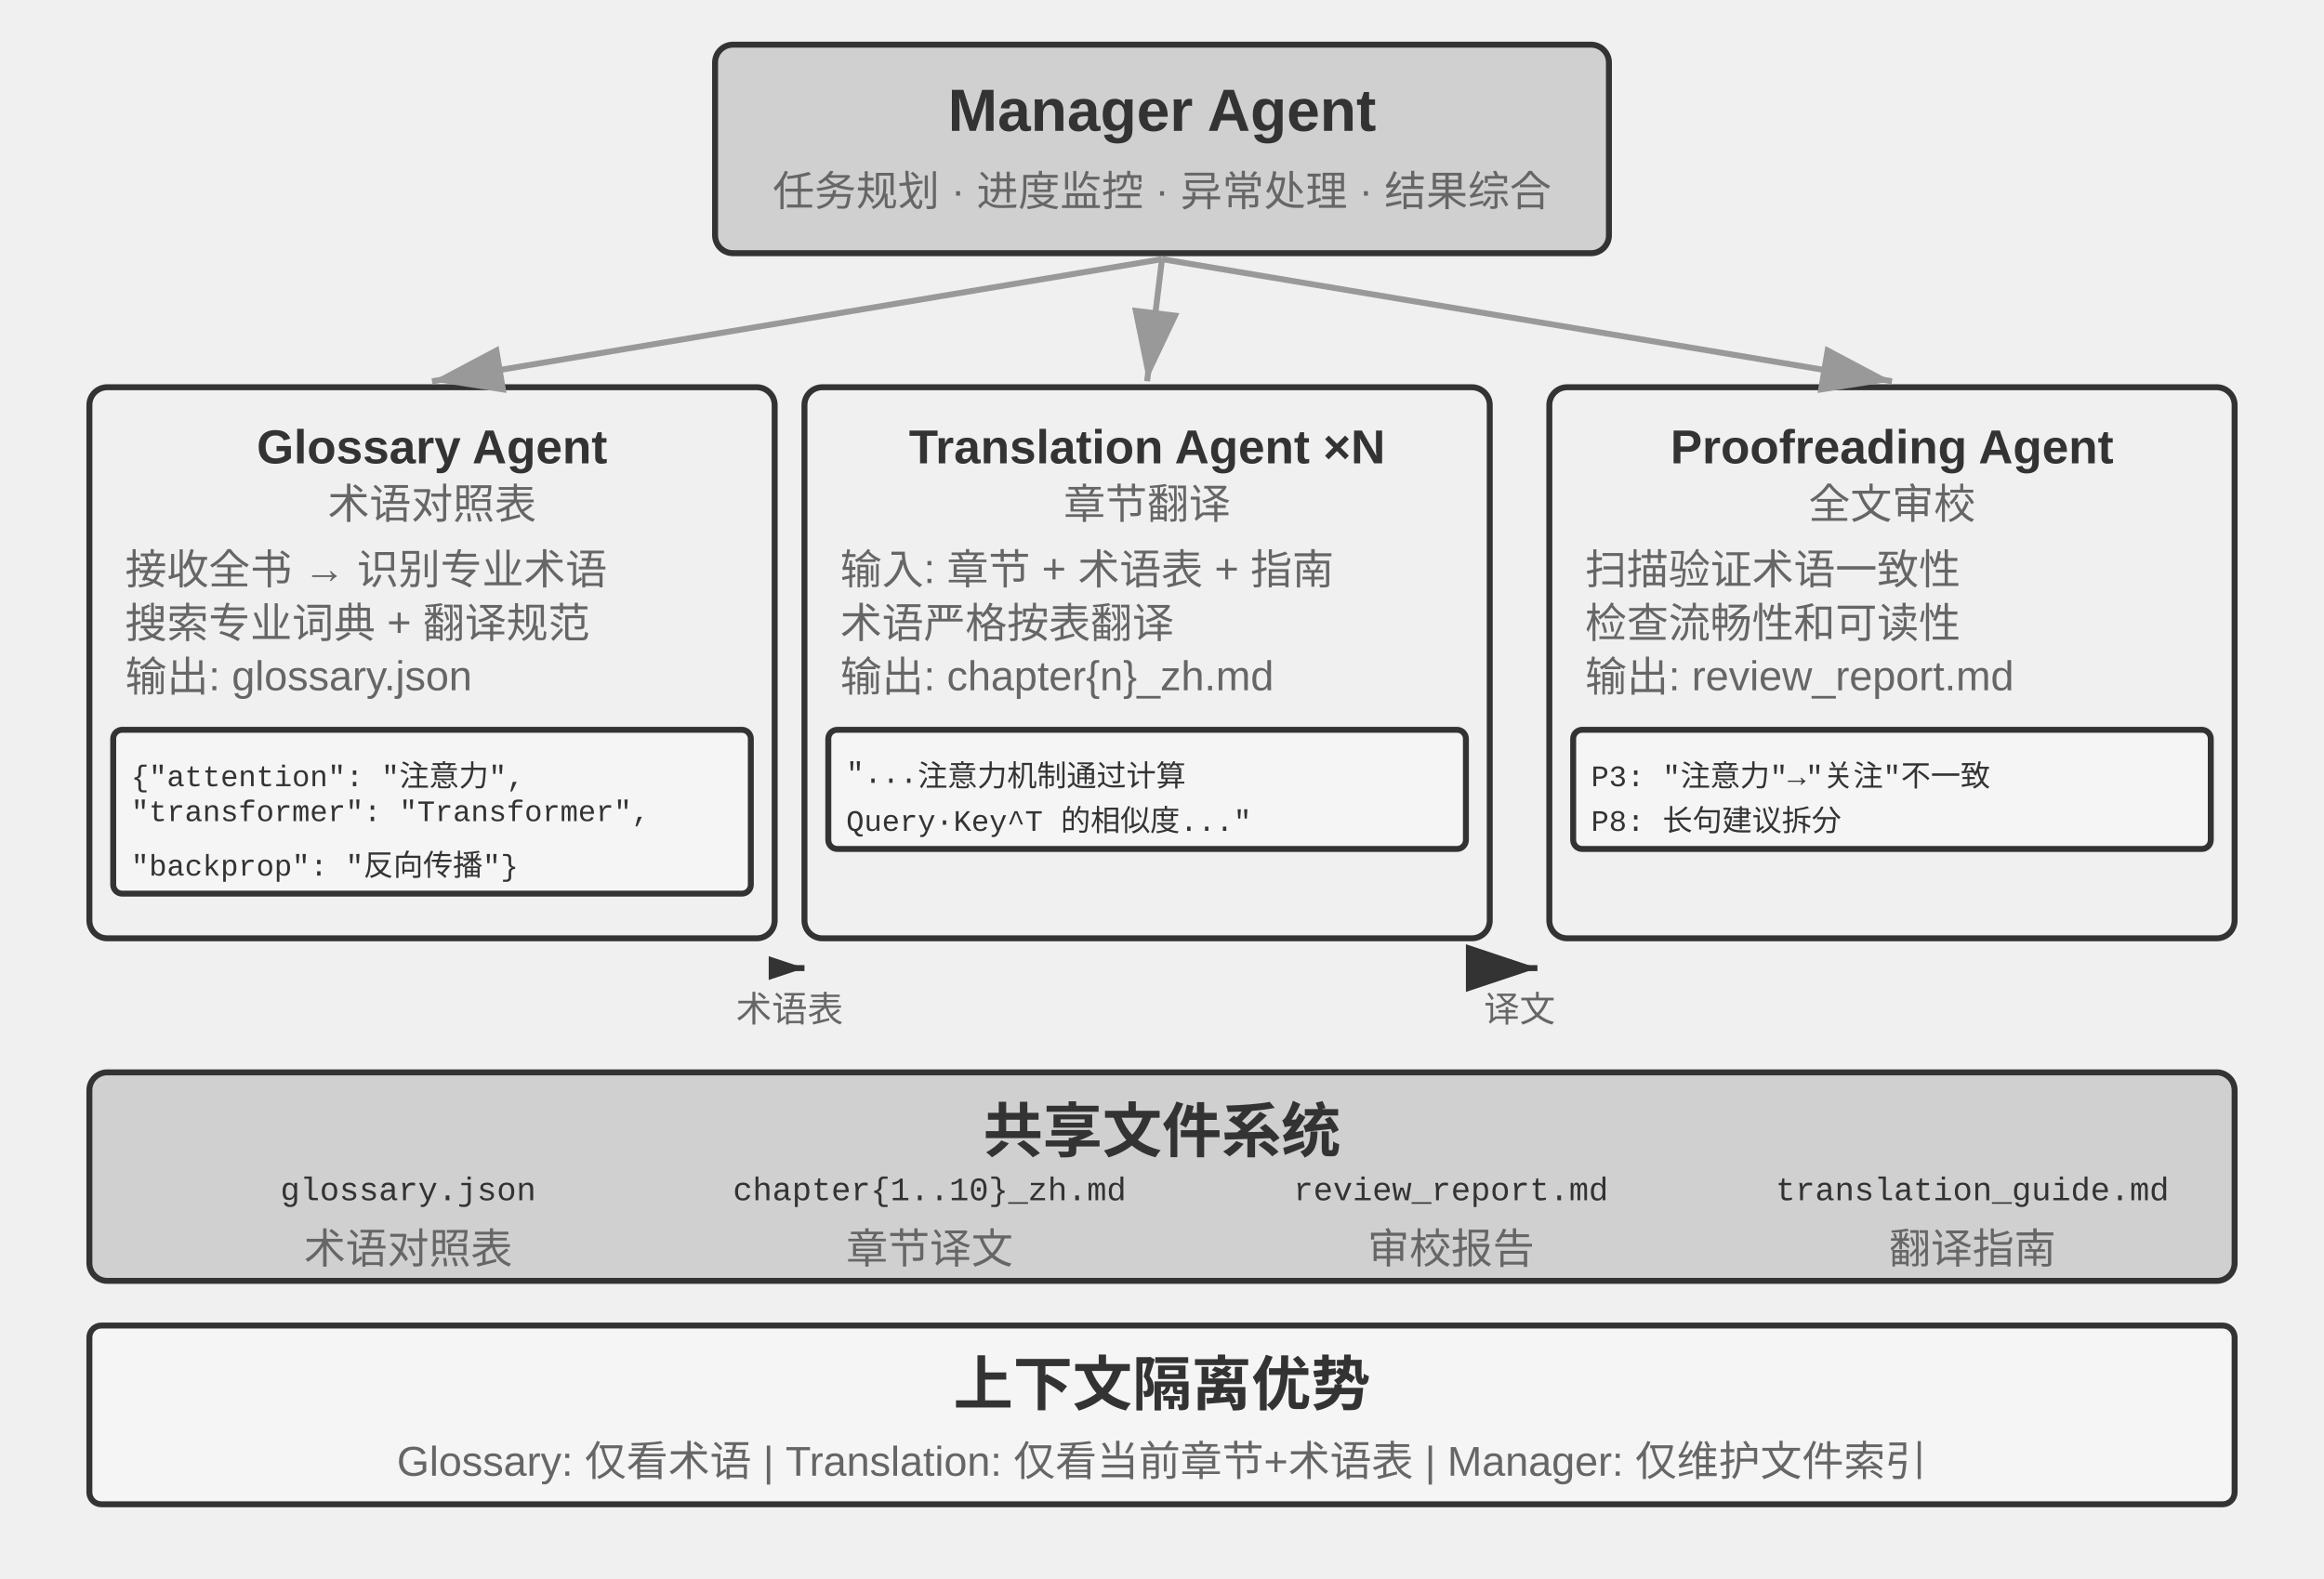
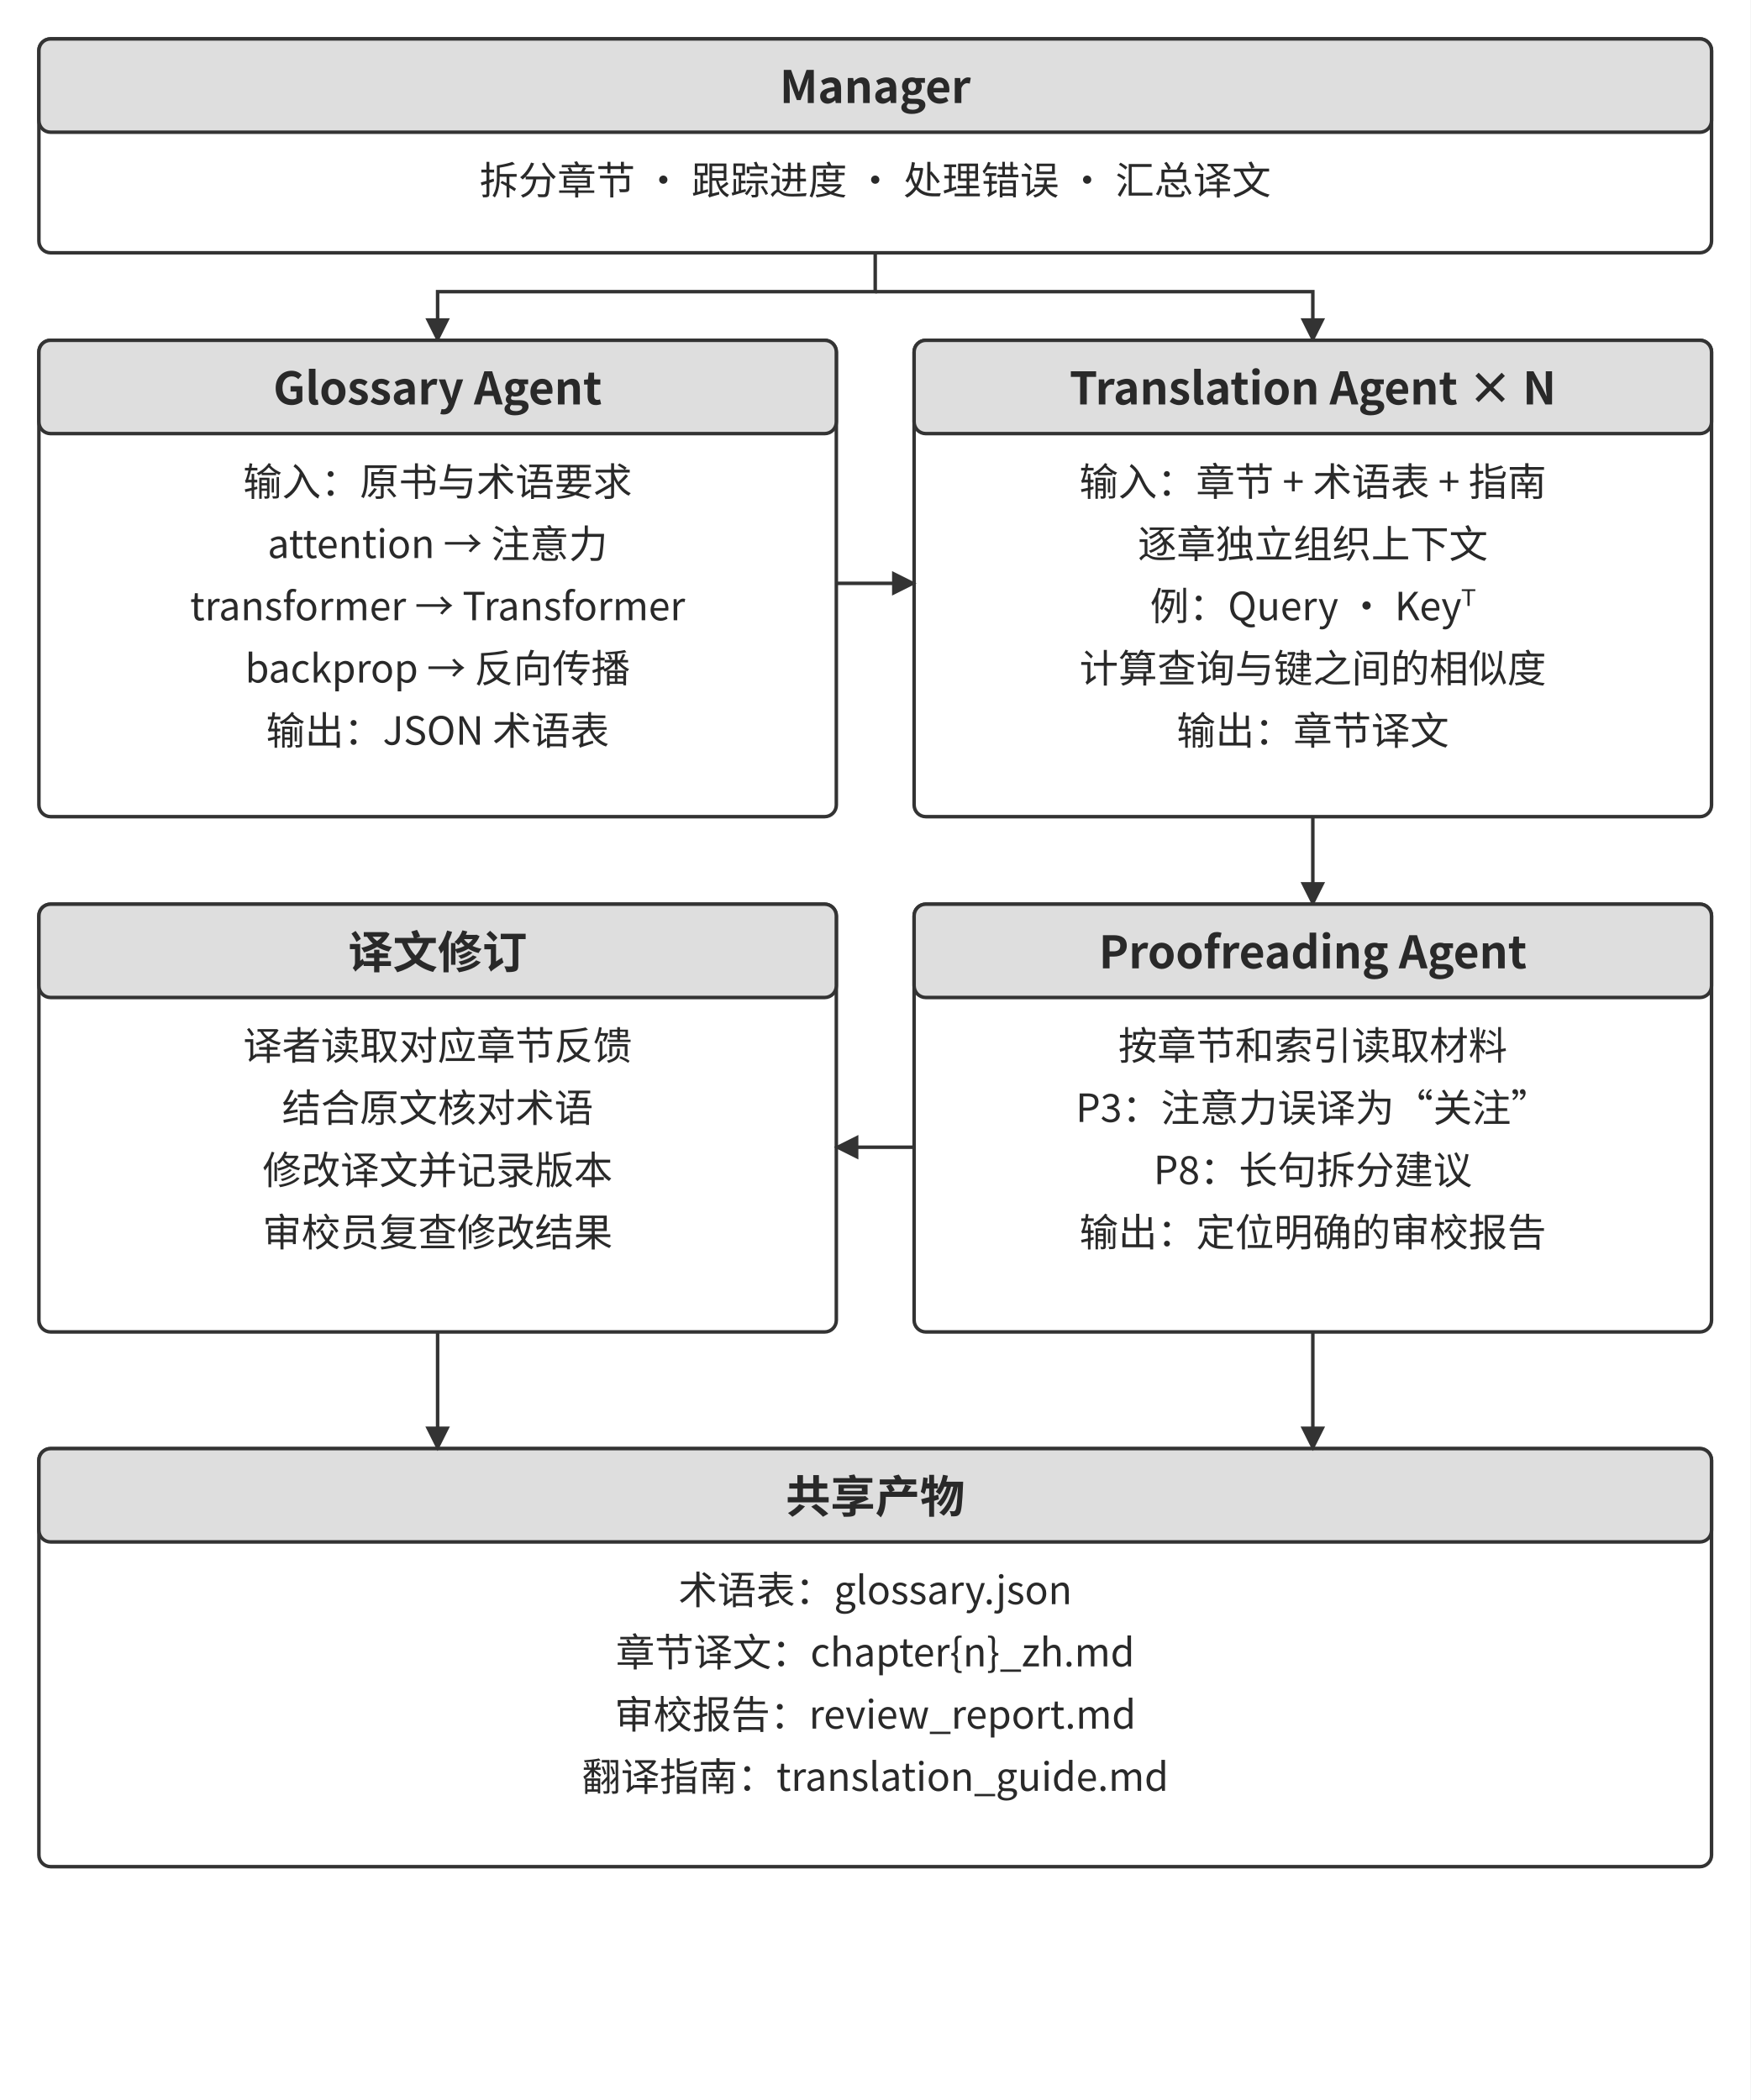
- <svg xmlns="http://www.w3.org/2000/svg" viewBox="0 40 780 530" width="780" height="530" style="background:#ffffff">
+ <svg xmlns="http://www.w3.org/2000/svg" width="150mm" height="180.00mm" viewBox="0 0 900 1080" role="img" aria-labelledby="title desc">
  <defs>
-     <marker id="ah" markerWidth="12" markerHeight="8" refX="12" refY="4" orient="auto">
-       <polygon points="0 0, 12 4, 0 8" fill="#333333" />
-     </marker>
-     <marker id="ah-light" markerWidth="12" markerHeight="8" refX="12" refY="4" orient="auto">
-       <polygon points="0 0, 12 4, 0 8" fill="#999999" />
-     </marker>
-     <marker id="ah-sm" markerWidth="6" markerHeight="4" refX="6" refY="2" orient="auto">
-       <polygon points="0 0, 6 2, 0 4" fill="#333333" />
+     <marker id="arrow" viewBox="0 0 10 10" refX="9" refY="5" markerWidth="7" markerHeight="7" orient="auto-start-reverse">
+       <path d="M0 0 L10 5 L0 10 Z" fill="#333333" />
    </marker>
  </defs>
-   <rect x="240" y="55" width="300" height="70" rx="6" fill="#d0d0d0" stroke="#333333" stroke-width="2" />
-   <text x="390" y="77" font-family="Arial, 'Helvetica Neue', Helvetica, 'PingFang SC', 'Microsoft YaHei', sans-serif" font-size="20" fill="#333333" text-anchor="middle" dominant-baseline="central" font-weight="bold">Manager Agent</text>
-   <text x="390" y="103" font-family="Arial, 'Helvetica Neue', Helvetica, 'PingFang SC', 'Microsoft YaHei', sans-serif" font-size="14" fill="#666666" text-anchor="middle" dominant-baseline="central" font-weight="normal">任务规划 · 进度监控 · 异常处理 · 结果综合</text>
-   <rect x="30" y="170" width="230" height="185" rx="6" fill="#f0f0f0" stroke="#333333" stroke-width="2" />
-   <text x="145" y="190" font-family="Arial, 'Helvetica Neue', Helvetica, 'PingFang SC', 'Microsoft YaHei', sans-serif" font-size="16" fill="#333333" text-anchor="middle" dominant-baseline="central" font-weight="bold">Glossary Agent</text>
-   <text x="145" y="208" font-family="Arial, 'Helvetica Neue', Helvetica, 'PingFang SC', 'Microsoft YaHei', sans-serif" font-size="14" fill="#666666" text-anchor="middle" dominant-baseline="central" font-weight="normal">术语对照表</text>
-   <text x="42" y="230" font-family="Arial, 'Helvetica Neue', Helvetica, 'PingFang SC', 'Microsoft YaHei', sans-serif" font-size="14" fill="#666666" text-anchor="start" dominant-baseline="central" font-weight="normal">接收全书 → 识别专业术语</text>
-   <text x="42" y="248" font-family="Arial, 'Helvetica Neue', Helvetica, 'PingFang SC', 'Microsoft YaHei', sans-serif" font-size="14" fill="#666666" text-anchor="start" dominant-baseline="central" font-weight="normal">搜索专业词典 + 翻译规范</text>
-   <text x="42" y="266" font-family="Arial, 'Helvetica Neue', Helvetica, 'PingFang SC', 'Microsoft YaHei', sans-serif" font-size="14" fill="#666666" text-anchor="start" dominant-baseline="central" font-weight="normal">输出: glossary.json</text>
-   <rect x="38" y="285" width="214" height="55" rx="3" fill="#f5f5f5" stroke="#333333" stroke-width="2" />
-   <text x="44" y="298" font-family="'Courier New', Courier, monospace" font-size="10" fill="#333333" text-anchor="start" dominant-baseline="central">{"attention": "注意力",</text>
-   <text x="44" y="313" font-family="'Courier New', Courier, monospace" font-size="10" fill="#333333" text-anchor="start" dominant-baseline="central"> "transformer": "Transformer",</text>
-   <text x="44" y="328" font-family="'Courier New', Courier, monospace" font-size="10" fill="#333333" text-anchor="start" dominant-baseline="central"> "backprop": "反向传播"}</text>
-   <line x1="390" y1="127" x2="145" y2="168" stroke="#999999" stroke-width="2" marker-end="url(#ah-light)" />
-   <rect x="270" y="170" width="230" height="185" rx="6" fill="#f0f0f0" stroke="#333333" stroke-width="2" />
-   <text x="385" y="190" font-family="Arial, 'Helvetica Neue', Helvetica, 'PingFang SC', 'Microsoft YaHei', sans-serif" font-size="16" fill="#333333" text-anchor="middle" dominant-baseline="central" font-weight="bold">Translation Agent ×N</text>
-   <text x="385" y="208" font-family="Arial, 'Helvetica Neue', Helvetica, 'PingFang SC', 'Microsoft YaHei', sans-serif" font-size="14" fill="#666666" text-anchor="middle" dominant-baseline="central" font-weight="normal">章节翻译</text>
-   <text x="282" y="230" font-family="Arial, 'Helvetica Neue', Helvetica, 'PingFang SC', 'Microsoft YaHei', sans-serif" font-size="14" fill="#666666" text-anchor="start" dominant-baseline="central" font-weight="normal">输入: 章节 + 术语表 + 指南</text>
-   <text x="282" y="248" font-family="Arial, 'Helvetica Neue', Helvetica, 'PingFang SC', 'Microsoft YaHei', sans-serif" font-size="14" fill="#666666" text-anchor="start" dominant-baseline="central" font-weight="normal">术语严格按表翻译</text>
-   <text x="282" y="266" font-family="Arial, 'Helvetica Neue', Helvetica, 'PingFang SC', 'Microsoft YaHei', sans-serif" font-size="14" fill="#666666" text-anchor="start" dominant-baseline="central" font-weight="normal">输出: chapter{n}_zh.md</text>
-   <rect x="278" y="285" width="214" height="40" rx="3" fill="#f5f5f5" stroke="#333333" stroke-width="2" />
-   <text x="284" y="298" font-family="'Courier New', Courier, monospace" font-size="10" fill="#333333" text-anchor="start" dominant-baseline="central">"...注意力机制通过计算</text>
-   <text x="284" y="313" font-family="'Courier New', Courier, monospace" font-size="10" fill="#333333" text-anchor="start" dominant-baseline="central"> Query·Key^T 的相似度..."</text>
-   <line x1="390" y1="127" x2="385" y2="168" stroke="#999999" stroke-width="2" marker-end="url(#ah-light)" />
-   <rect x="520" y="170" width="230" height="185" rx="6" fill="#f0f0f0" stroke="#333333" stroke-width="2" />
-   <text x="635" y="190" font-family="Arial, 'Helvetica Neue', Helvetica, 'PingFang SC', 'Microsoft YaHei', sans-serif" font-size="16" fill="#333333" text-anchor="middle" dominant-baseline="central" font-weight="bold">Proofreading Agent</text>
-   <text x="635" y="208" font-family="Arial, 'Helvetica Neue', Helvetica, 'PingFang SC', 'Microsoft YaHei', sans-serif" font-size="14" fill="#666666" text-anchor="middle" dominant-baseline="central" font-weight="normal">全文审校</text>
-   <text x="532" y="230" font-family="Arial, 'Helvetica Neue', Helvetica, 'PingFang SC', 'Microsoft YaHei', sans-serif" font-size="14" fill="#666666" text-anchor="start" dominant-baseline="central" font-weight="normal">扫描验证术语一致性</text>
-   <text x="532" y="248" font-family="Arial, 'Helvetica Neue', Helvetica, 'PingFang SC', 'Microsoft YaHei', sans-serif" font-size="14" fill="#666666" text-anchor="start" dominant-baseline="central" font-weight="normal">检查流畅性和可读性</text>
-   <text x="532" y="266" font-family="Arial, 'Helvetica Neue', Helvetica, 'PingFang SC', 'Microsoft YaHei', sans-serif" font-size="14" fill="#666666" text-anchor="start" dominant-baseline="central" font-weight="normal">输出: review_report.md</text>
-   <rect x="528" y="285" width="214" height="40" rx="3" fill="#f5f5f5" stroke="#333333" stroke-width="2" />
-   <text x="534" y="298" font-family="'Courier New', Courier, monospace" font-size="10" fill="#333333" text-anchor="start" dominant-baseline="central">P3: "注意力"→"关注"不一致</text>
-   <text x="534" y="313" font-family="'Courier New', Courier, monospace" font-size="10" fill="#333333" text-anchor="start" dominant-baseline="central">P8: 长句建议拆分</text>
-   <line x1="390" y1="127" x2="635" y2="168" stroke="#999999" stroke-width="2" marker-end="url(#ah-light)" />
-   <line x1="260" y1="365" x2="270" y2="365" stroke="#333333" stroke-width="2" marker-end="url(#ah-sm)" />
-   <text x="265.0" y="383" font-family="Arial, 'Helvetica Neue', Helvetica, 'PingFang SC', 'Microsoft YaHei', sans-serif" font-size="12" fill="#666666" text-anchor="middle" dominant-baseline="auto">术语表</text>
-   <line x1="504" y1="365" x2="516" y2="365" stroke="#333333" stroke-width="2" marker-end="url(#ah)" />
-   <text x="510.0" y="383" font-family="Arial, 'Helvetica Neue', Helvetica, 'PingFang SC', 'Microsoft YaHei', sans-serif" font-size="12" fill="#666666" text-anchor="middle" dominant-baseline="auto">译文</text>
-   <rect x="30" y="400" width="720" height="70" rx="6" fill="#d0d0d0" stroke="#333333" stroke-width="2" />
-   <text x="390" y="418" font-family="Arial, 'Helvetica Neue', Helvetica, 'PingFang SC', 'Microsoft YaHei', sans-serif" font-size="20" fill="#333333" text-anchor="middle" dominant-baseline="central" font-weight="bold">共享文件系统</text>
-   <text x="137" y="440" font-family="'Courier New', Courier, monospace" font-size="11" fill="#333333" text-anchor="middle" dominant-baseline="central">glossary.json</text>
-   <text x="137" y="458" font-family="Arial, 'Helvetica Neue', Helvetica, 'PingFang SC', 'Microsoft YaHei', sans-serif" font-size="14" fill="#666666" text-anchor="middle" dominant-baseline="central" font-weight="normal">术语对照表</text>
-   <text x="312" y="440" font-family="'Courier New', Courier, monospace" font-size="11" fill="#333333" text-anchor="middle" dominant-baseline="central">chapter{1..10}_zh.md</text>
-   <text x="312" y="458" font-family="Arial, 'Helvetica Neue', Helvetica, 'PingFang SC', 'Microsoft YaHei', sans-serif" font-size="14" fill="#666666" text-anchor="middle" dominant-baseline="central" font-weight="normal">章节译文</text>
-   <text x="487" y="440" font-family="'Courier New', Courier, monospace" font-size="11" fill="#333333" text-anchor="middle" dominant-baseline="central">review_report.md</text>
-   <text x="487" y="458" font-family="Arial, 'Helvetica Neue', Helvetica, 'PingFang SC', 'Microsoft YaHei', sans-serif" font-size="14" fill="#666666" text-anchor="middle" dominant-baseline="central" font-weight="normal">审校报告</text>
-   <text x="662" y="440" font-family="'Courier New', Courier, monospace" font-size="11" fill="#333333" text-anchor="middle" dominant-baseline="central">translation_guide.md</text>
-   <text x="662" y="458" font-family="Arial, 'Helvetica Neue', Helvetica, 'PingFang SC', 'Microsoft YaHei', sans-serif" font-size="14" fill="#666666" text-anchor="middle" dominant-baseline="central" font-weight="normal">翻译指南</text>
-   <rect x="30" y="485" width="720" height="60" rx="4" fill="#f5f5f5" stroke="#333333" stroke-width="2" />
-   <text x="390" y="503" font-family="Arial, 'Helvetica Neue', Helvetica, 'PingFang SC', 'Microsoft YaHei', sans-serif" font-size="20" fill="#333333" text-anchor="middle" dominant-baseline="central" font-weight="bold">上下文隔离优势</text>
-   <text x="390" y="527" font-family="Arial, 'Helvetica Neue', Helvetica, 'PingFang SC', 'Microsoft YaHei', sans-serif" font-size="14" fill="#666666" text-anchor="middle" dominant-baseline="central" font-weight="normal">Glossary: 仅看术语 | Translation: 仅看当前章节+术语表 | Manager: 仅维护文件索引</text>
+   <rect width="900" height="1080" fill="#ffffff" />
+   <rect x="20" y="20" width="860" height="110" rx="6" fill="#ffffff" stroke="#333333" stroke-width="1.8" />
+   <rect x="20" y="20" width="860" height="48" rx="6" fill="#dedede" stroke="#333333" stroke-width="1.8" />
+   <text x="450.0" y="53" text-anchor="middle" font-family="Noto Sans CJK SC,Source Han Sans CN,Microsoft YaHei,sans-serif" font-size="23" font-weight="700" fill="#292929">Manager</text>
+   <text x="450.0" y="100" text-anchor="middle" font-family="Noto Sans CJK SC,Source Han Sans CN,Microsoft YaHei,sans-serif" font-size="20" font-weight="400" fill="#292929">拆分章节 · 跟踪进度 · 处理错误 · 汇总译文</text>
+   <path d="M 450 130 L 450 150 L 225 150 L 225 175" fill="none" stroke="#333333" stroke-width="1.8" marker-end="url(#arrow)" />
+   <path d="M 450 150 L 675 150 L 675 175" fill="none" stroke="#333333" stroke-width="1.8" marker-end="url(#arrow)" />
+   <rect x="20" y="175" width="410" height="245" rx="6" fill="#ffffff" stroke="#333333" stroke-width="1.8" />
+   <rect x="20" y="175" width="410" height="48" rx="6" fill="#dedede" stroke="#333333" stroke-width="1.8" />
+   <text x="225.0" y="208" text-anchor="middle" font-family="Noto Sans CJK SC,Source Han Sans CN,Microsoft YaHei,sans-serif" font-size="23" font-weight="700" fill="#292929">Glossary Agent</text>
+   <text x="225.0" y="255" text-anchor="middle" font-family="Noto Sans CJK SC,Source Han Sans CN,Microsoft YaHei,sans-serif" font-size="20" font-weight="400" fill="#292929">输入：原书与术语要求</text>
+   <text x="225.0" y="287" text-anchor="middle" font-family="Noto Sans CJK SC,Source Han Sans CN,Microsoft YaHei,sans-serif" font-size="20" font-weight="400" fill="#292929">attention → 注意力</text>
+   <text x="225.0" y="319" text-anchor="middle" font-family="Noto Sans CJK SC,Source Han Sans CN,Microsoft YaHei,sans-serif" font-size="20" font-weight="400" fill="#292929">transformer → Transformer</text>
+   <text x="225.0" y="351" text-anchor="middle" font-family="Noto Sans CJK SC,Source Han Sans CN,Microsoft YaHei,sans-serif" font-size="20" font-weight="400" fill="#292929">backprop → 反向传播</text>
+   <text x="225.0" y="383" text-anchor="middle" font-family="Noto Sans CJK SC,Source Han Sans CN,Microsoft YaHei,sans-serif" font-size="20" font-weight="400" fill="#292929">输出：JSON 术语表</text>
+   <rect x="470" y="175" width="410" height="245" rx="6" fill="#ffffff" stroke="#333333" stroke-width="1.8" />
+   <rect x="470" y="175" width="410" height="48" rx="6" fill="#dedede" stroke="#333333" stroke-width="1.8" />
+   <text x="675.0" y="208" text-anchor="middle" font-family="Noto Sans CJK SC,Source Han Sans CN,Microsoft YaHei,sans-serif" font-size="23" font-weight="700" fill="#292929">Translation Agent × N</text>
+   <text x="675.0" y="255" text-anchor="middle" font-family="Noto Sans CJK SC,Source Han Sans CN,Microsoft YaHei,sans-serif" font-size="20" font-weight="400" fill="#292929">输入：章节 + 术语表 + 指南</text>
+   <text x="675.0" y="287" text-anchor="middle" font-family="Noto Sans CJK SC,Source Han Sans CN,Microsoft YaHei,sans-serif" font-size="20" font-weight="400" fill="#292929">逐章独立组织上下文</text>
+   <text x="675.0" y="319" text-anchor="middle" font-family="Noto Sans CJK SC,Source Han Sans CN,Microsoft YaHei,sans-serif" font-size="20" font-weight="400" fill="#292929">例：Query · Keyᵀ</text>
+   <text x="675.0" y="351" text-anchor="middle" font-family="Noto Sans CJK SC,Source Han Sans CN,Microsoft YaHei,sans-serif" font-size="20" font-weight="400" fill="#292929">计算查询与键之间的相似度</text>
+   <text x="675.0" y="383" text-anchor="middle" font-family="Noto Sans CJK SC,Source Han Sans CN,Microsoft YaHei,sans-serif" font-size="20" font-weight="400" fill="#292929">输出：章节译文</text>
+   <path d="M 430 300 L 470 300" fill="none" stroke="#333333" stroke-width="1.8" marker-end="url(#arrow)" />
+   <path d="M 675 420 L 675 465" fill="none" stroke="#333333" stroke-width="1.8" marker-end="url(#arrow)" />
+   <rect x="470" y="465" width="410" height="220" rx="6" fill="#ffffff" stroke="#333333" stroke-width="1.8" />
+   <rect x="470" y="465" width="410" height="48" rx="6" fill="#dedede" stroke="#333333" stroke-width="1.8" />
+   <text x="675.0" y="498" text-anchor="middle" font-family="Noto Sans CJK SC,Source Han Sans CN,Microsoft YaHei,sans-serif" font-size="23" font-weight="700" fill="#292929">Proofreading Agent</text>
+   <text x="675.0" y="545" text-anchor="middle" font-family="Noto Sans CJK SC,Source Han Sans CN,Microsoft YaHei,sans-serif" font-size="20" font-weight="400" fill="#292929">按章节和索引读取材料</text>
+   <text x="675.0" y="577" text-anchor="middle" font-family="Noto Sans CJK SC,Source Han Sans CN,Microsoft YaHei,sans-serif" font-size="20" font-weight="400" fill="#292929">P3：注意力误译为“关注”</text>
+   <text x="675.0" y="609" text-anchor="middle" font-family="Noto Sans CJK SC,Source Han Sans CN,Microsoft YaHei,sans-serif" font-size="20" font-weight="400" fill="#292929">P8：长句拆分建议</text>
+   <text x="675.0" y="641" text-anchor="middle" font-family="Noto Sans CJK SC,Source Han Sans CN,Microsoft YaHei,sans-serif" font-size="20" font-weight="400" fill="#292929">输出：定位明确的审校报告</text>
+   <rect x="20" y="465" width="410" height="220" rx="6" fill="#ffffff" stroke="#333333" stroke-width="1.8" />
+   <rect x="20" y="465" width="410" height="48" rx="6" fill="#dedede" stroke="#333333" stroke-width="1.8" />
+   <text x="225.0" y="498" text-anchor="middle" font-family="Noto Sans CJK SC,Source Han Sans CN,Microsoft YaHei,sans-serif" font-size="23" font-weight="700" fill="#292929">译文修订</text>
+   <text x="225.0" y="545" text-anchor="middle" font-family="Noto Sans CJK SC,Source Han Sans CN,Microsoft YaHei,sans-serif" font-size="20" font-weight="400" fill="#292929">译者读取对应章节反馈</text>
+   <text x="225.0" y="577" text-anchor="middle" font-family="Noto Sans CJK SC,Source Han Sans CN,Microsoft YaHei,sans-serif" font-size="20" font-weight="400" fill="#292929">结合原文核对术语</text>
+   <text x="225.0" y="609" text-anchor="middle" font-family="Noto Sans CJK SC,Source Han Sans CN,Microsoft YaHei,sans-serif" font-size="20" font-weight="400" fill="#292929">修改译文并记录版本</text>
+   <text x="225.0" y="641" text-anchor="middle" font-family="Noto Sans CJK SC,Source Han Sans CN,Microsoft YaHei,sans-serif" font-size="20" font-weight="400" fill="#292929">审校员复查修改结果</text>
+   <path d="M 470 590 L 430 590" fill="none" stroke="#333333" stroke-width="1.8" marker-end="url(#arrow)" />
+   <rect x="20" y="745" width="860" height="215" rx="6" fill="#ffffff" stroke="#333333" stroke-width="1.8" />
+   <rect x="20" y="745" width="860" height="48" rx="6" fill="#dedede" stroke="#333333" stroke-width="1.8" />
+   <text x="450.0" y="778" text-anchor="middle" font-family="Noto Sans CJK SC,Source Han Sans CN,Microsoft YaHei,sans-serif" font-size="23" font-weight="700" fill="#292929">共享产物</text>
+   <text x="450.0" y="825" text-anchor="middle" font-family="Noto Sans CJK SC,Source Han Sans CN,Microsoft YaHei,sans-serif" font-size="20" font-weight="400" fill="#292929">术语表：glossary.json</text>
+   <text x="450.0" y="857" text-anchor="middle" font-family="Noto Sans CJK SC,Source Han Sans CN,Microsoft YaHei,sans-serif" font-size="20" font-weight="400" fill="#292929">章节译文：chapter{n}_zh.md</text>
+   <text x="450.0" y="889" text-anchor="middle" font-family="Noto Sans CJK SC,Source Han Sans CN,Microsoft YaHei,sans-serif" font-size="20" font-weight="400" fill="#292929">审校报告：review_report.md</text>
+   <text x="450.0" y="921" text-anchor="middle" font-family="Noto Sans CJK SC,Source Han Sans CN,Microsoft YaHei,sans-serif" font-size="20" font-weight="400" fill="#292929">翻译指南：translation_guide.md</text>
+   <path d="M 225 685 L 225 745" fill="none" stroke="#333333" stroke-width="1.8" marker-end="url(#arrow)" />
+   <path d="M 675 685 L 675 745" fill="none" stroke="#333333" stroke-width="1.8" marker-end="url(#arrow)" />
</svg>
